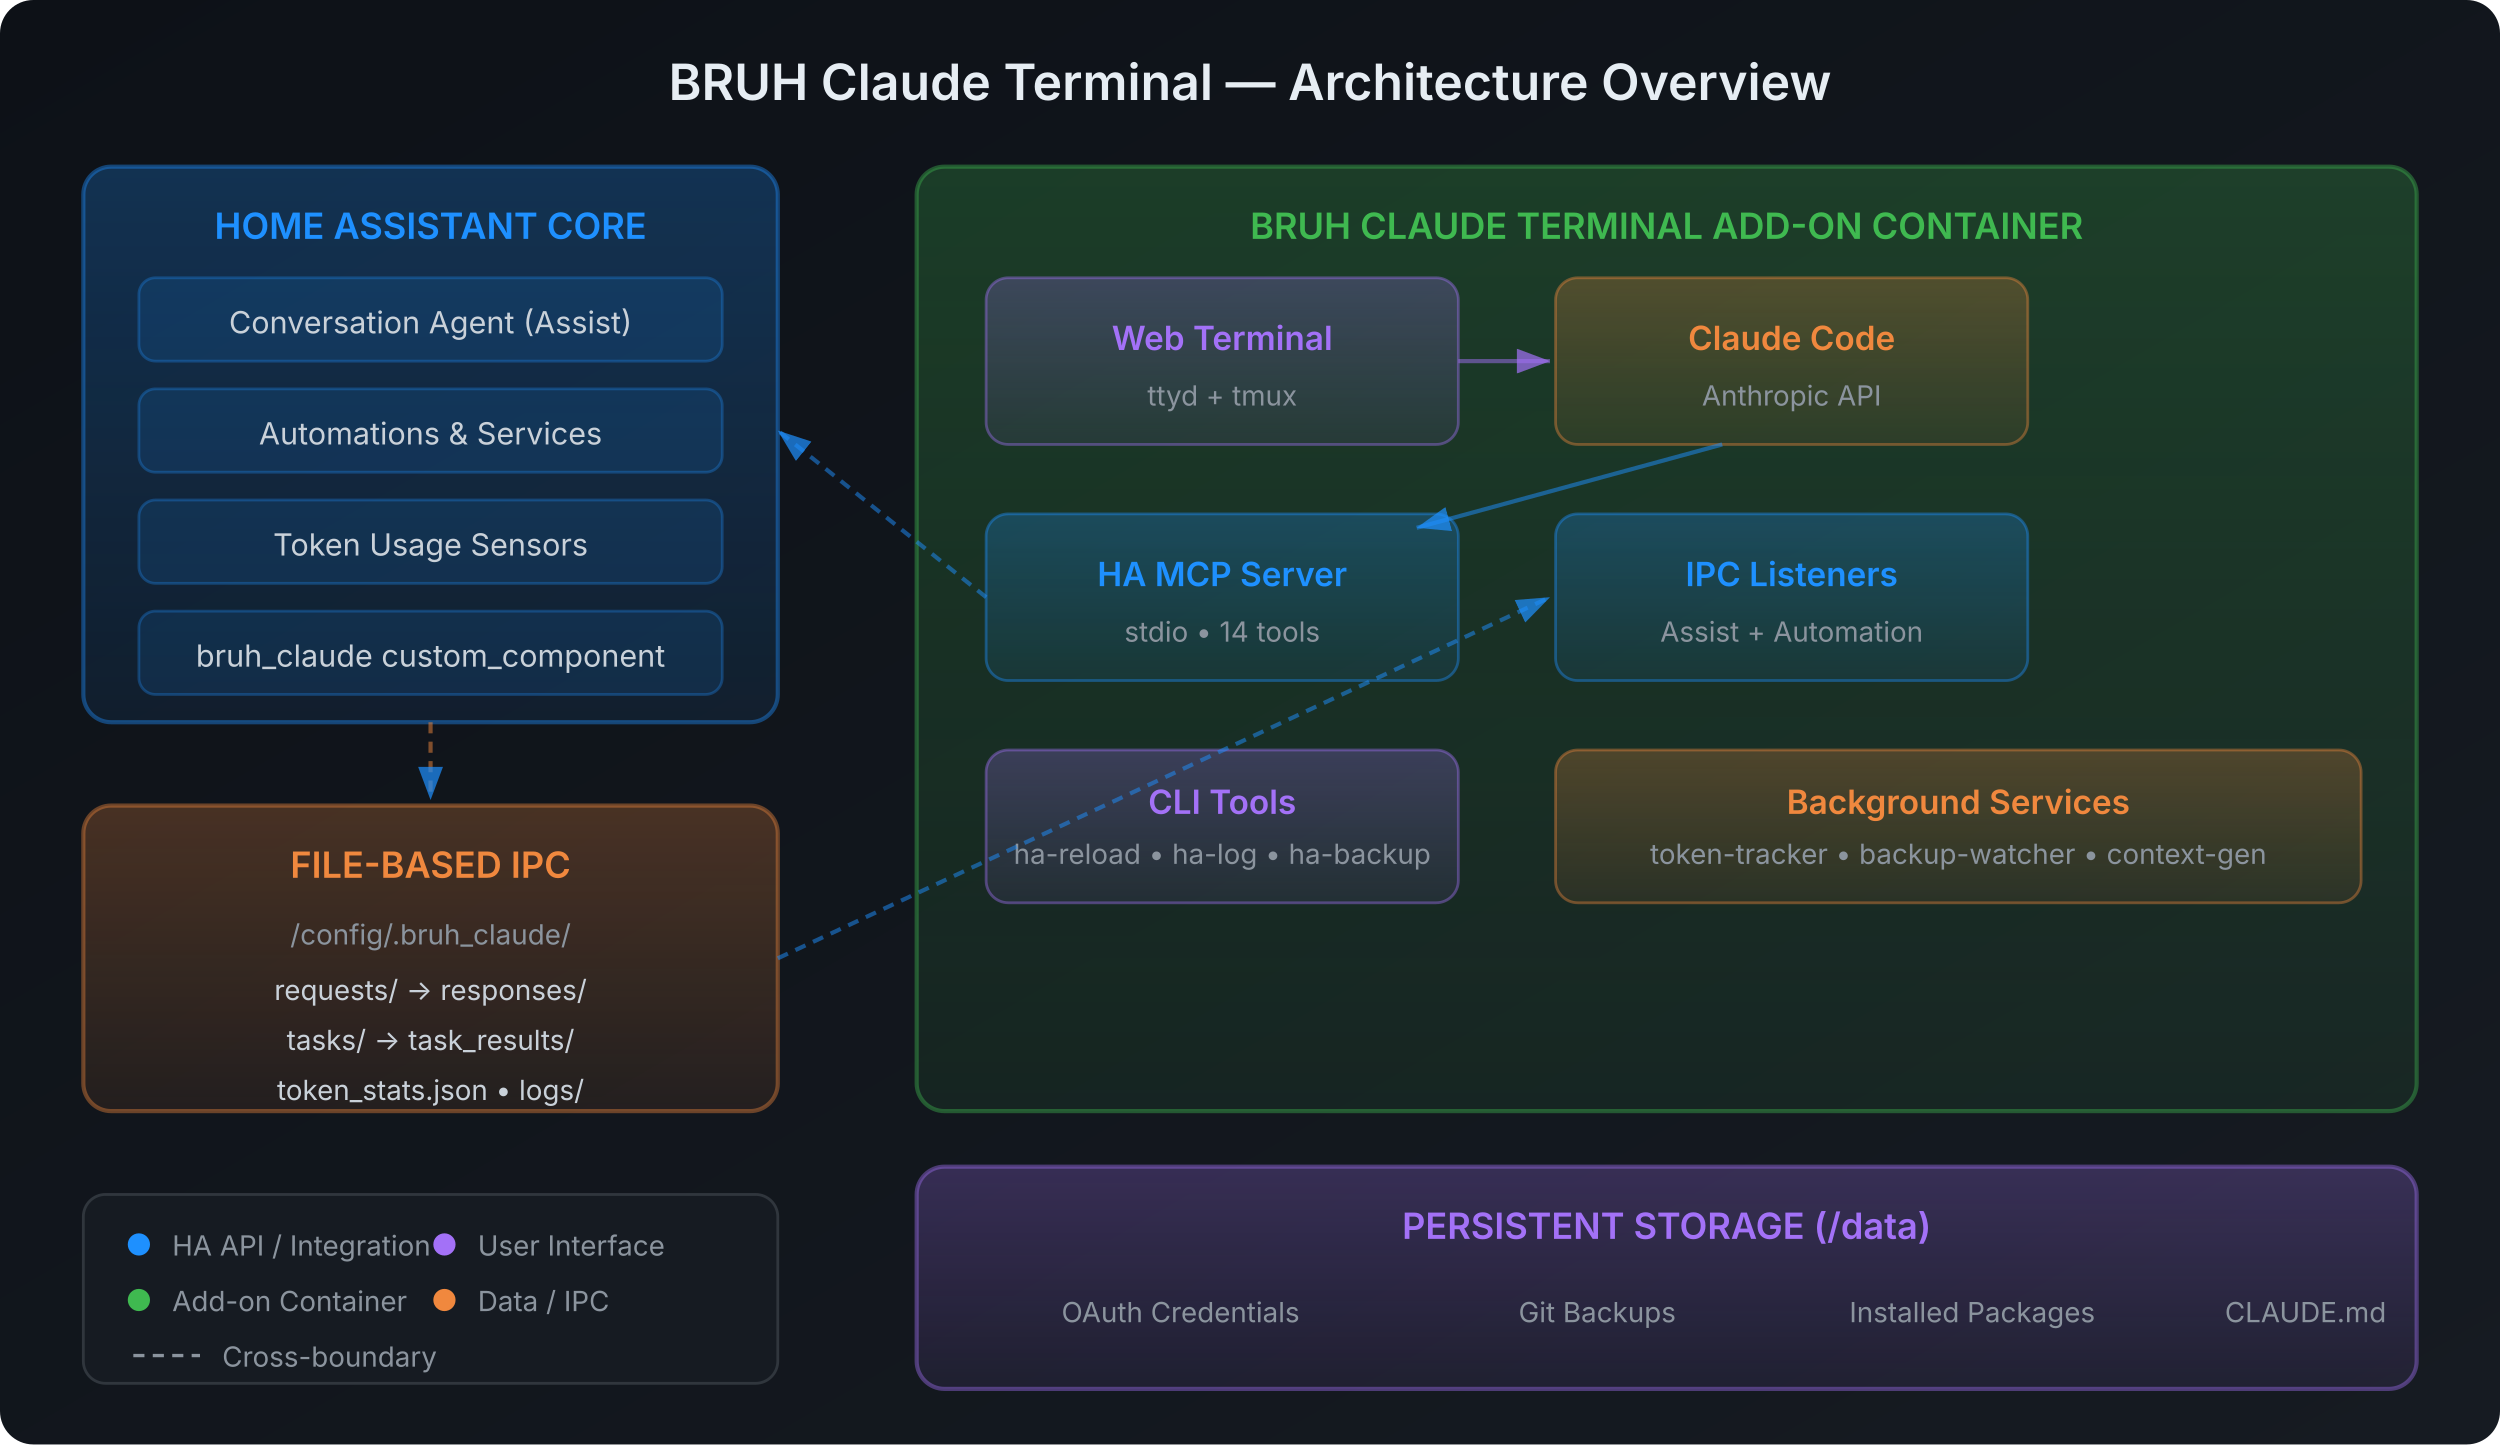
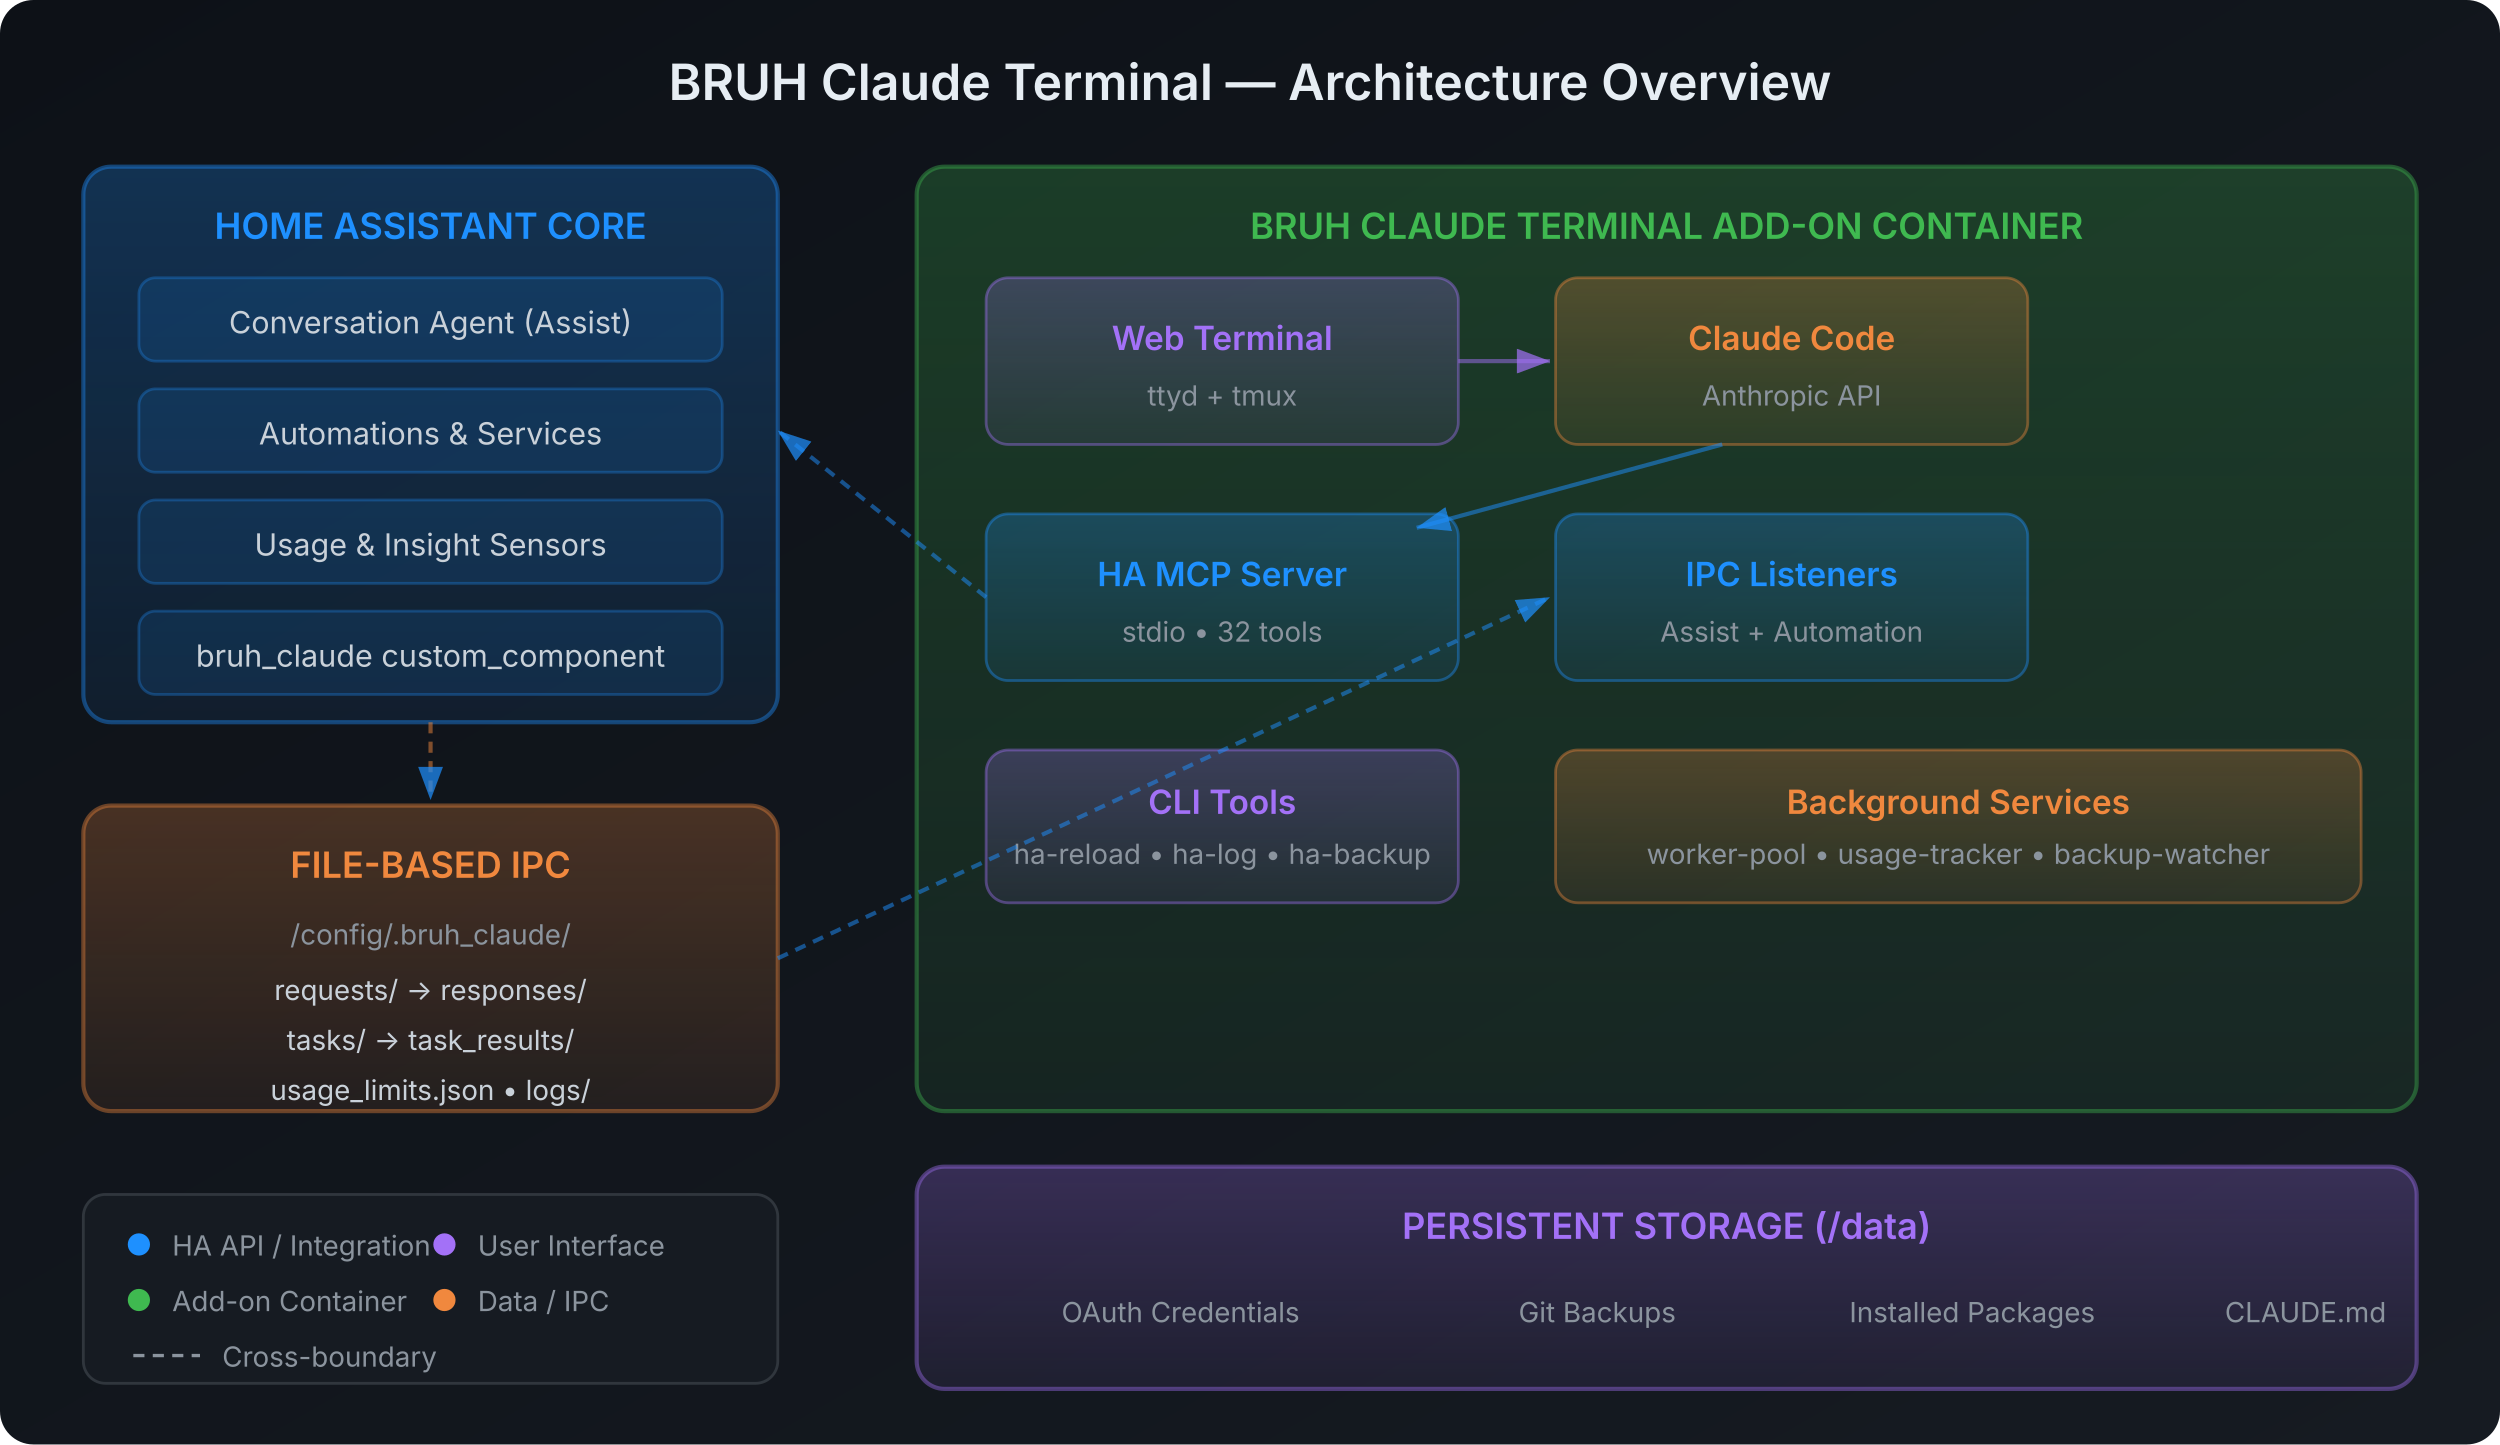
<svg xmlns="http://www.w3.org/2000/svg" viewBox="0 0 900 520" font-family="system-ui, -apple-system, sans-serif">
  <defs>
    <linearGradient id="bgGrad" x1="0%" y1="0%" x2="100%" y2="100%">
      <stop offset="0%" style="stop-color:#0d1117;stop-opacity:1" />
      <stop offset="100%" style="stop-color:#161b22;stop-opacity:1" />
    </linearGradient>
    <linearGradient id="blueGrad" x1="0%" y1="0%" x2="0%" y2="100%">
      <stop offset="0%" style="stop-color:#1e90ff;stop-opacity:0.25" />
      <stop offset="100%" style="stop-color:#1e90ff;stop-opacity:0.08" />
    </linearGradient>
    <linearGradient id="greenGrad" x1="0%" y1="0%" x2="0%" y2="100%">
      <stop offset="0%" style="stop-color:#3fb950;stop-opacity:0.25" />
      <stop offset="100%" style="stop-color:#3fb950;stop-opacity:0.08" />
    </linearGradient>
    <linearGradient id="purpleGrad" x1="0%" y1="0%" x2="0%" y2="100%">
      <stop offset="0%" style="stop-color:#a371f7;stop-opacity:0.25" />
      <stop offset="100%" style="stop-color:#a371f7;stop-opacity:0.08" />
    </linearGradient>
    <linearGradient id="orangeGrad" x1="0%" y1="0%" x2="0%" y2="100%">
      <stop offset="0%" style="stop-color:#f0883e;stop-opacity:0.25" />
      <stop offset="100%" style="stop-color:#f0883e;stop-opacity:0.08" />
    </linearGradient>
    <filter id="glow">
      <feGaussianBlur stdDeviation="2" result="blur" />
      <feMerge>
        <feMergeNode in="blur" />
        <feMergeNode in="SourceGraphic" />
      </feMerge>
    </filter>
    <marker id="arrowBlue" markerWidth="8" markerHeight="6" refX="8" refY="3" orient="auto">
      <polygon points="0 0, 8 3, 0 6" fill="#1e90ff" opacity="0.7" />
    </marker>
    <marker id="arrowGreen" markerWidth="8" markerHeight="6" refX="8" refY="3" orient="auto">
      <polygon points="0 0, 8 3, 0 6" fill="#3fb950" opacity="0.7" />
    </marker>
    <marker id="arrowPurple" markerWidth="8" markerHeight="6" refX="8" refY="3" orient="auto">
      <polygon points="0 0, 8 3, 0 6" fill="#a371f7" opacity="0.7" />
    </marker>
  </defs>
  <rect width="900" height="520" rx="12" fill="url(#bgGrad)" />
  <text x="450" y="36" text-anchor="middle" fill="#e6edf3" font-size="18" font-weight="600">BRUH Claude Terminal — Architecture Overview</text>
  <rect x="30" y="60" width="250" height="200" rx="10" fill="url(#blueGrad)" stroke="#1e90ff" stroke-width="1.5" stroke-opacity="0.4" />
  <text x="155" y="86" text-anchor="middle" fill="#1e90ff" font-size="13" font-weight="600">HOME ASSISTANT CORE</text>
  <rect x="50" y="100" width="210" height="30" rx="6" fill="#1e90ff" fill-opacity="0.12" stroke="#1e90ff" stroke-width="1" stroke-opacity="0.3" />
  <text x="155" y="120" text-anchor="middle" fill="#c9d1d9" font-size="11">Conversation Agent (Assist)</text>
  <rect x="50" y="140" width="210" height="30" rx="6" fill="#1e90ff" fill-opacity="0.12" stroke="#1e90ff" stroke-width="1" stroke-opacity="0.3" />
  <text x="155" y="160" text-anchor="middle" fill="#c9d1d9" font-size="11">Automations &amp; Services</text>
  <rect x="50" y="180" width="210" height="30" rx="6" fill="#1e90ff" fill-opacity="0.12" stroke="#1e90ff" stroke-width="1" stroke-opacity="0.3" />
-   <text x="155" y="200" text-anchor="middle" fill="#c9d1d9" font-size="11">Token Usage Sensors</text>
+   <text x="155" y="200" text-anchor="middle" fill="#c9d1d9" font-size="11">Usage &amp; Insight Sensors</text>
  <rect x="50" y="220" width="210" height="30" rx="6" fill="#1e90ff" fill-opacity="0.12" stroke="#1e90ff" stroke-width="1" stroke-opacity="0.3" />
  <text x="155" y="240" text-anchor="middle" fill="#c9d1d9" font-size="11">bruh_claude custom_component</text>
  <rect x="330" y="60" width="540" height="340" rx="10" fill="url(#greenGrad)" stroke="#3fb950" stroke-width="1.5" stroke-opacity="0.4" />
  <text x="600" y="86" text-anchor="middle" fill="#3fb950" font-size="13" font-weight="600">BRUH CLAUDE TERMINAL ADD-ON CONTAINER</text>
  <rect x="355" y="100" width="170" height="60" rx="8" fill="url(#purpleGrad)" stroke="#a371f7" stroke-width="1" stroke-opacity="0.4" />
  <text x="440" y="126" text-anchor="middle" fill="#a371f7" font-size="12" font-weight="600">Web Terminal</text>
  <text x="440" y="146" text-anchor="middle" fill="#8b949e" font-size="10">ttyd + tmux</text>
  <rect x="560" y="100" width="170" height="60" rx="8" fill="url(#orangeGrad)" stroke="#f0883e" stroke-width="1" stroke-opacity="0.4" />
  <text x="645" y="126" text-anchor="middle" fill="#f0883e" font-size="12" font-weight="600">Claude Code</text>
  <text x="645" y="146" text-anchor="middle" fill="#8b949e" font-size="10">Anthropic API</text>
  <rect x="355" y="185" width="170" height="60" rx="8" fill="url(#blueGrad)" stroke="#1e90ff" stroke-width="1" stroke-opacity="0.4" />
  <text x="440" y="211" text-anchor="middle" fill="#1e90ff" font-size="12" font-weight="600">HA MCP Server</text>
-   <text x="440" y="231" text-anchor="middle" fill="#8b949e" font-size="10">stdio • 14 tools</text>
+   <text x="440" y="231" text-anchor="middle" fill="#8b949e" font-size="10">stdio • 32 tools</text>
  <rect x="560" y="185" width="170" height="60" rx="8" fill="url(#blueGrad)" stroke="#1e90ff" stroke-width="1" stroke-opacity="0.4" />
  <text x="645" y="211" text-anchor="middle" fill="#1e90ff" font-size="12" font-weight="600">IPC Listeners</text>
  <text x="645" y="231" text-anchor="middle" fill="#8b949e" font-size="10">Assist + Automation</text>
  <rect x="355" y="270" width="170" height="55" rx="8" fill="url(#purpleGrad)" stroke="#a371f7" stroke-width="1" stroke-opacity="0.4" />
  <text x="440" y="293" text-anchor="middle" fill="#a371f7" font-size="12" font-weight="600">CLI Tools</text>
  <text x="440" y="311" text-anchor="middle" fill="#8b949e" font-size="10">ha-reload • ha-log • ha-backup</text>
  <rect x="560" y="270" width="290" height="55" rx="8" fill="url(#orangeGrad)" stroke="#f0883e" stroke-width="1" stroke-opacity="0.4" />
  <text x="705" y="293" text-anchor="middle" fill="#f0883e" font-size="12" font-weight="600">Background Services</text>
-   <text x="705" y="311" text-anchor="middle" fill="#8b949e" font-size="10">token-tracker • backup-watcher • context-gen</text>
+   <text x="705" y="311" text-anchor="middle" fill="#8b949e" font-size="10">worker-pool • usage-tracker • backup-watcher</text>
  <rect x="30" y="290" width="250" height="110" rx="10" fill="url(#orangeGrad)" stroke="#f0883e" stroke-width="1.5" stroke-opacity="0.4" />
  <text x="155" y="316" text-anchor="middle" fill="#f0883e" font-size="13" font-weight="600">FILE-BASED IPC</text>
  <text x="155" y="340" text-anchor="middle" fill="#8b949e" font-size="10">/config/.bruh_claude/</text>
  <text x="155" y="360" text-anchor="middle" fill="#c9d1d9" font-size="10">requests/ → responses/</text>
  <text x="155" y="378" text-anchor="middle" fill="#c9d1d9" font-size="10">tasks/ → task_results/</text>
-   <text x="155" y="396" text-anchor="middle" fill="#c9d1d9" font-size="10">token_stats.json • logs/</text>
+   <text x="155" y="396" text-anchor="middle" fill="#c9d1d9" font-size="10">usage_limits.json • logs/</text>
  <rect x="330" y="420" width="540" height="80" rx="10" fill="url(#purpleGrad)" stroke="#a371f7" stroke-width="1.5" stroke-opacity="0.4" />
  <text x="600" y="446" text-anchor="middle" fill="#a371f7" font-size="13" font-weight="600">PERSISTENT STORAGE (/data)</text>
  <text x="425" y="476" text-anchor="middle" fill="#8b949e" font-size="10">OAuth Credentials</text>
  <text x="575" y="476" text-anchor="middle" fill="#8b949e" font-size="10">Git Backups</text>
  <text x="710" y="476" text-anchor="middle" fill="#8b949e" font-size="10">Installed Packages</text>
  <text x="830" y="476" text-anchor="middle" fill="#8b949e" font-size="10">CLAUDE.md</text>
  <line x1="155" y1="260" x2="155" y2="288" stroke="#f0883e" stroke-width="1.5" stroke-opacity="0.5" marker-end="url(#arrowBlue)" stroke-dasharray="4,3" />
  <line x1="280" y1="345" x2="558" y2="215" stroke="#1e90ff" stroke-width="1.5" stroke-opacity="0.5" marker-end="url(#arrowBlue)" stroke-dasharray="4,3" />
  <line x1="525" y1="130" x2="558" y2="130" stroke="#a371f7" stroke-width="1.5" stroke-opacity="0.5" marker-end="url(#arrowPurple)" />
  <line x1="620" y1="160" x2="510" y2="190" stroke="#1e90ff" stroke-width="1.5" stroke-opacity="0.5" marker-end="url(#arrowBlue)" />
  <line x1="355" y1="215" x2="280" y2="155" stroke="#1e90ff" stroke-width="1.5" stroke-opacity="0.5" marker-end="url(#arrowBlue)" stroke-dasharray="4,3" />
  <rect x="30" y="430" width="250" height="68" rx="8" fill="#161b22" stroke="#30363d" stroke-width="1" />
  <circle cx="50" cy="448" r="4" fill="#1e90ff" />
  <text x="62" y="452" fill="#8b949e" font-size="10">HA API / Integration</text>
  <circle cx="50" cy="468" r="4" fill="#3fb950" />
  <text x="62" y="472" fill="#8b949e" font-size="10">Add-on Container</text>
  <circle cx="160" cy="448" r="4" fill="#a371f7" />
  <text x="172" y="452" fill="#8b949e" font-size="10">User Interface</text>
  <circle cx="160" cy="468" r="4" fill="#f0883e" />
  <text x="172" y="472" fill="#8b949e" font-size="10">Data / IPC</text>
  <line x1="48" y1="488" x2="72" y2="488" stroke="#8b949e" stroke-width="1.2" stroke-dasharray="4,3" />
  <text x="80" y="492" fill="#8b949e" font-size="10">Cross-boundary</text>
</svg>
